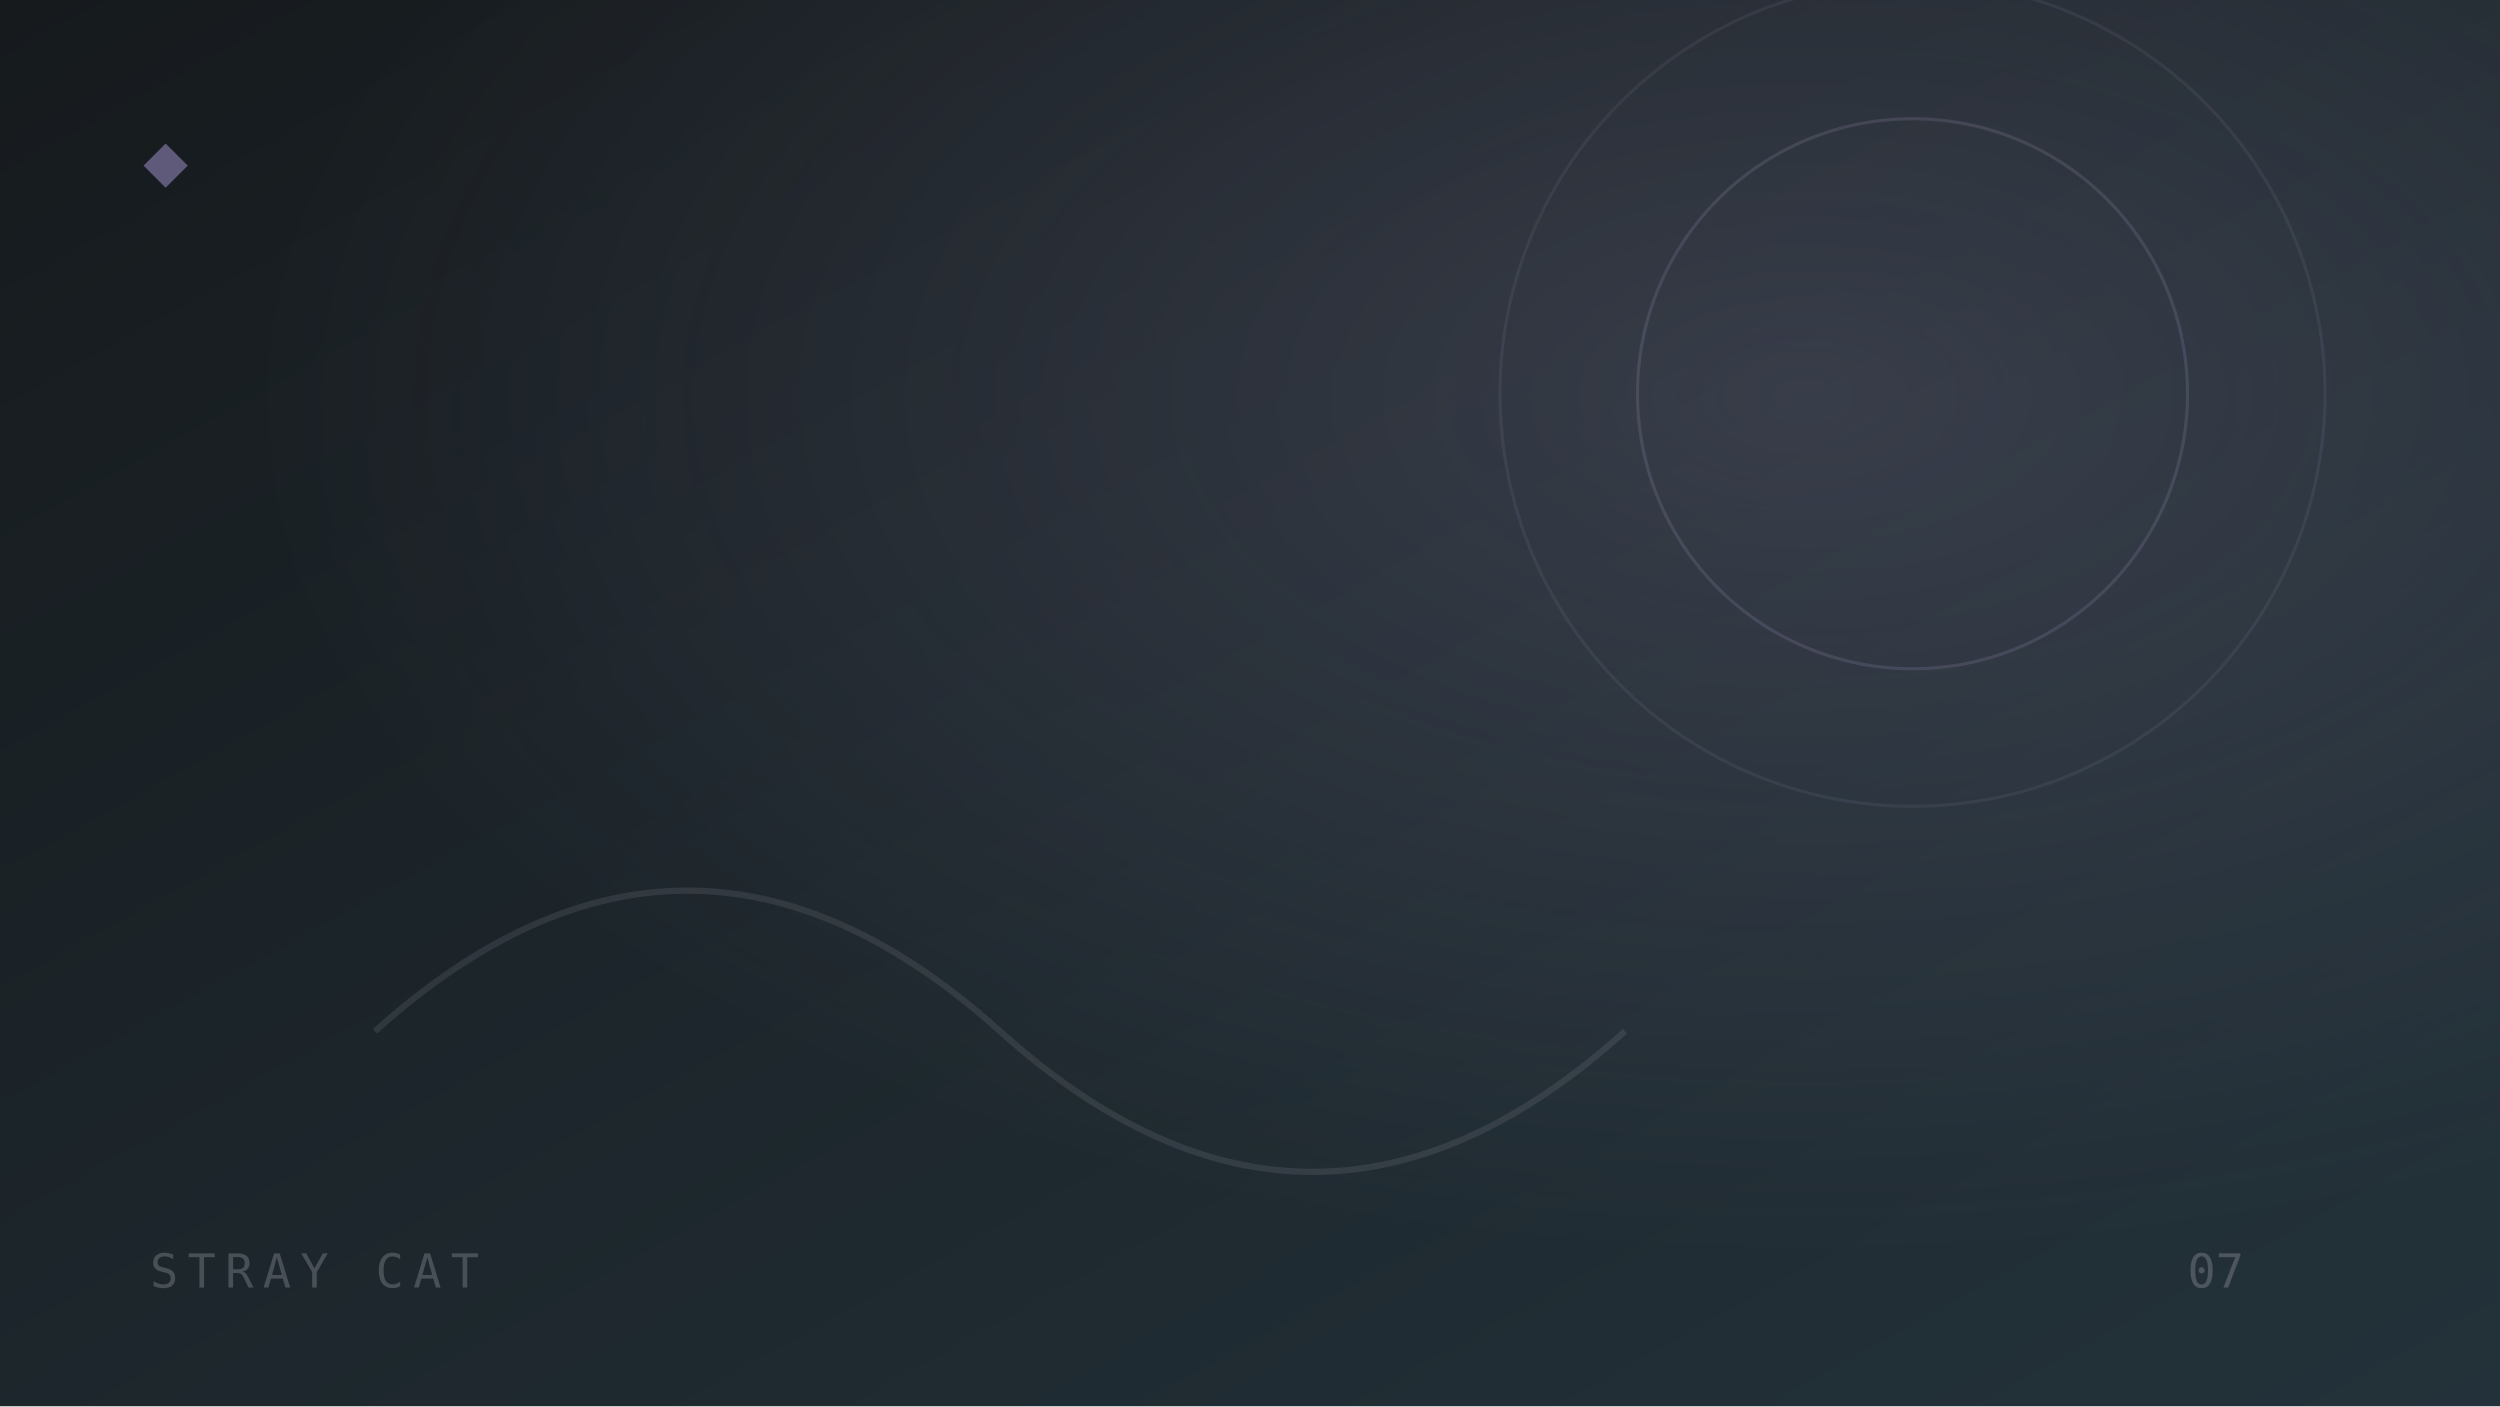
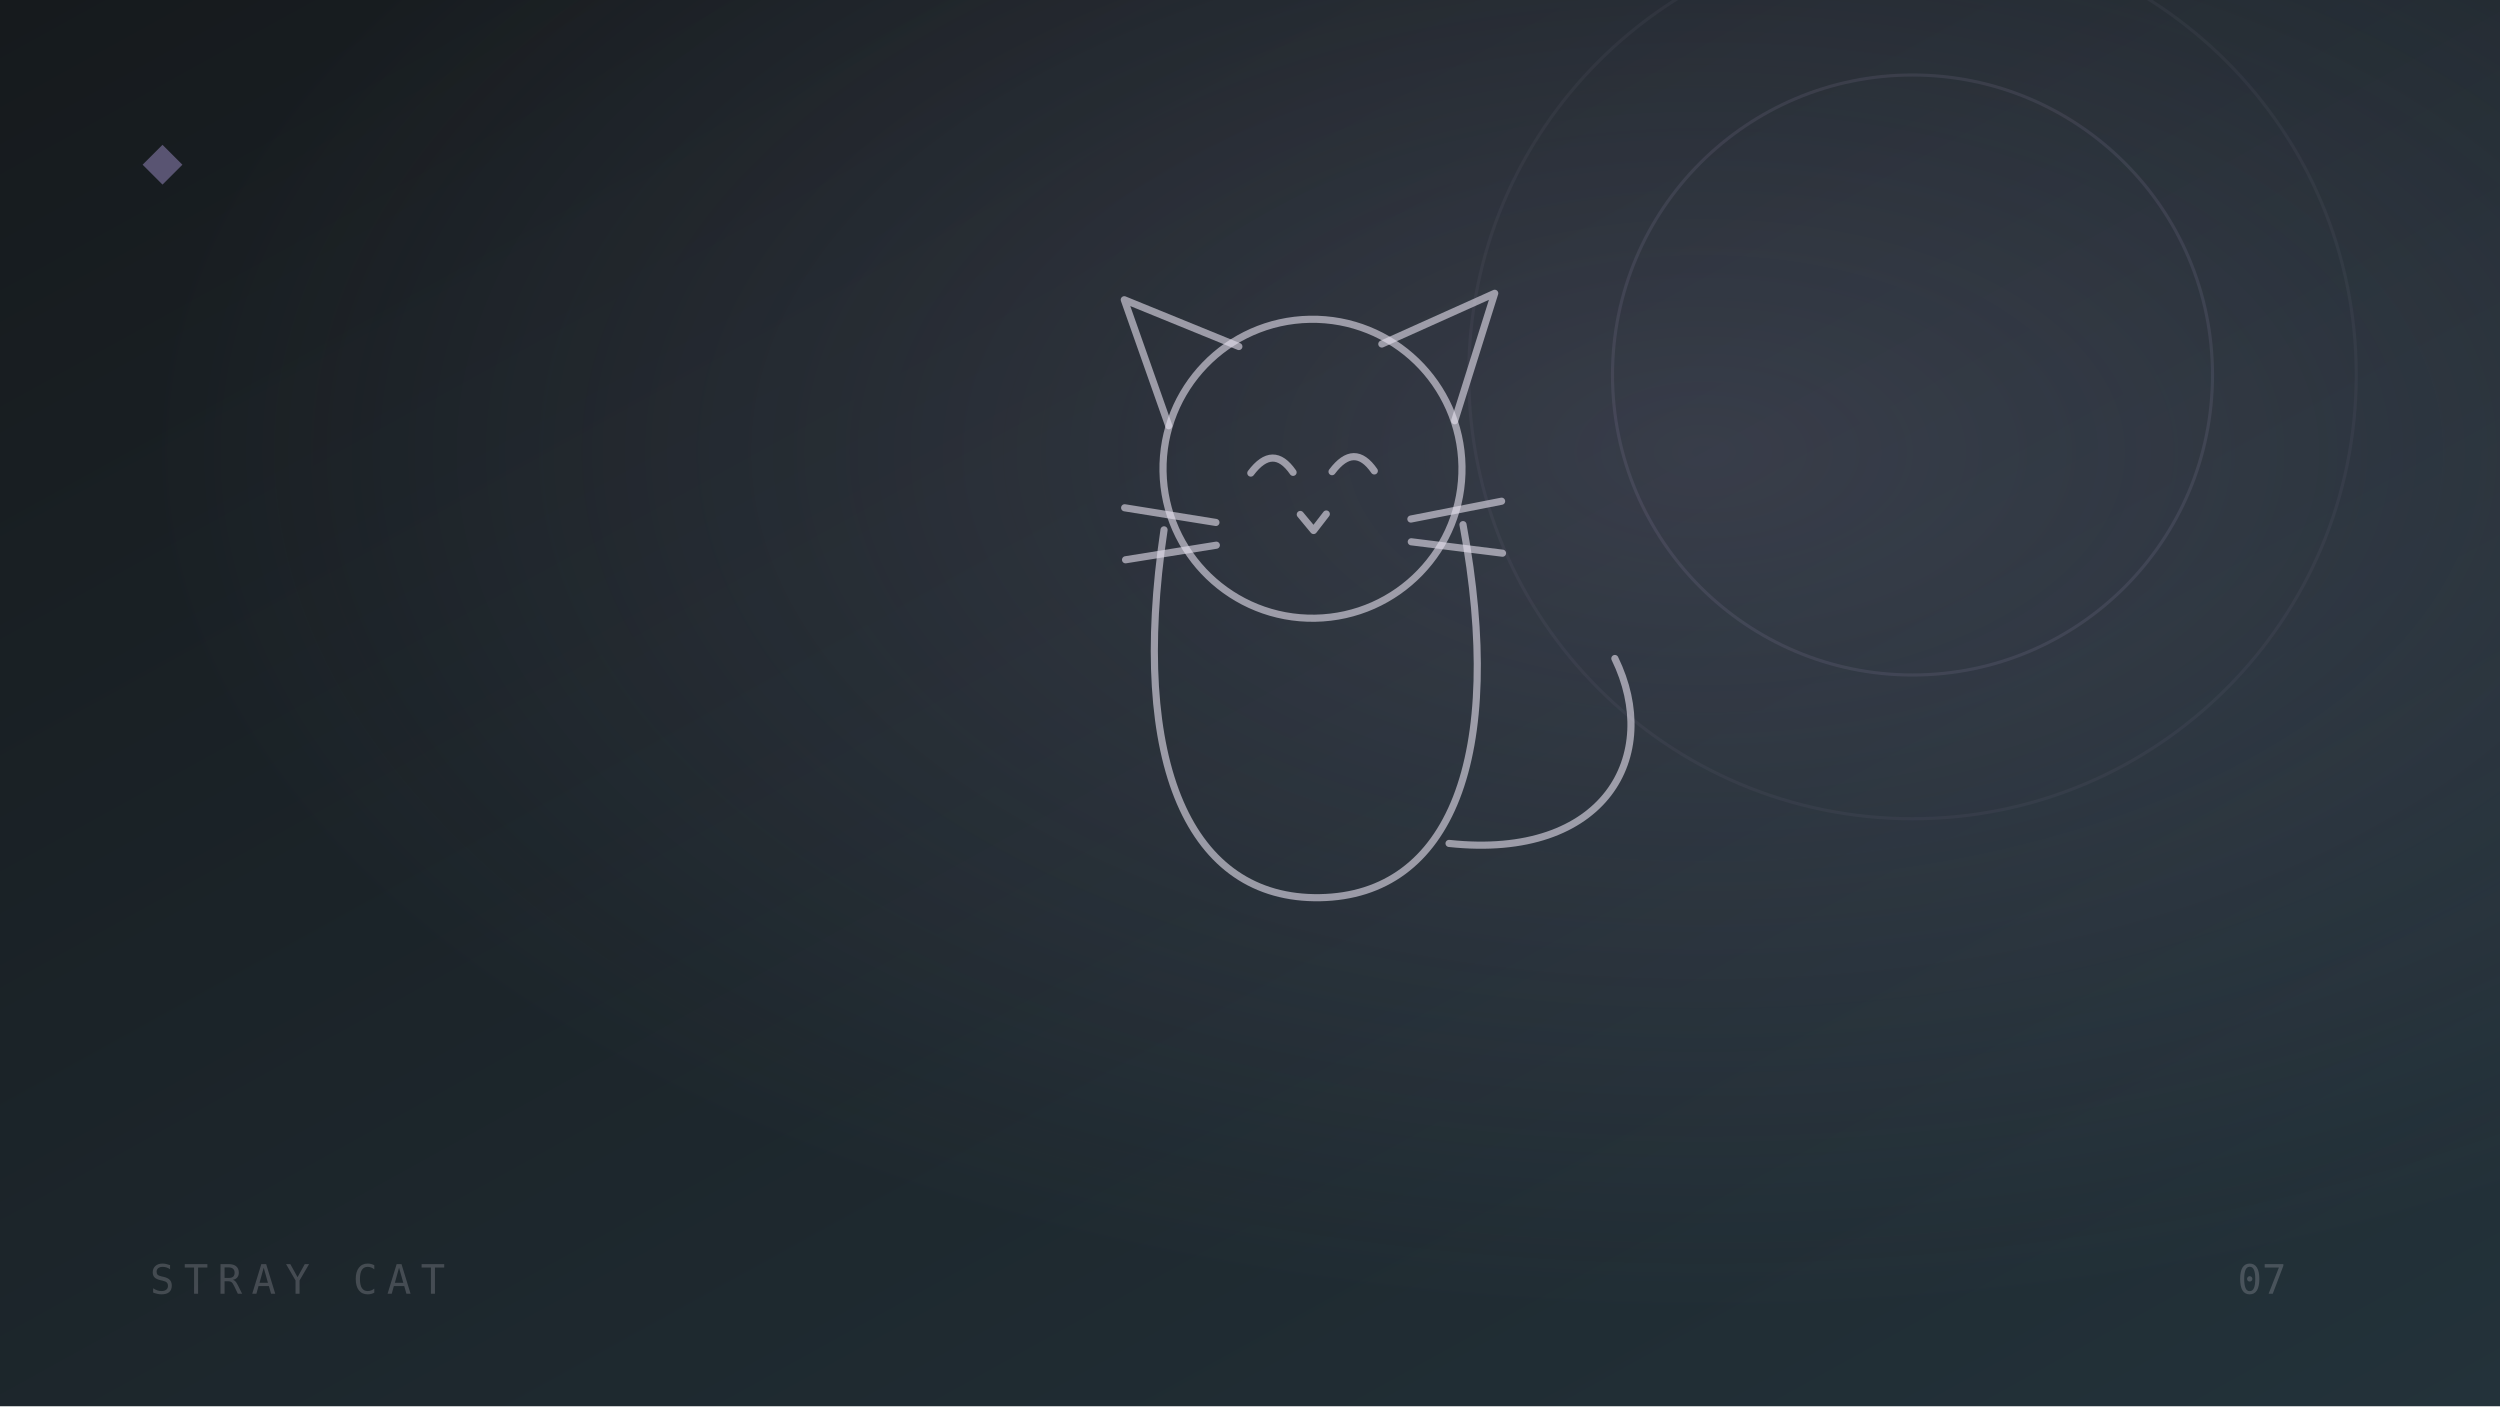
<svg xmlns="http://www.w3.org/2000/svg" width="800" height="450" viewBox="0 0 800 450">
  <defs>
-     <linearGradient id="g" x1="0" y1="0" x2="1" y2="1">
+     <linearGradient id="bg" x1="0" y1="0" x2="1" y2="1">
      <stop offset="0%" stop-color="#161a1d" />
      <stop offset="100%" stop-color="#23323a" />
    </linearGradient>
-     <radialGradient id="r" cx="0.72" cy="0.28" r="0.62">
+     <radialGradient id="glow" cx="0.68" cy="0.32" r="0.62">
      <stop offset="0%" stop-color="#c9b8e8" stop-opacity="0.16" />
      <stop offset="100%" stop-color="#c9b8e8" stop-opacity="0" />
    </radialGradient>
  </defs>
-   <rect width="800" height="450" fill="url(#g)" />
-   <rect width="800" height="450" fill="url(#r)" />
-   <circle cx="612" cy="126" r="88" fill="none" stroke="#c9b8e8" stroke-opacity="0.14" stroke-width="1" />
-   <circle cx="612" cy="126" r="132" fill="none" stroke="#c9b8e8" stroke-opacity="0.08" stroke-width="1" />
-   <path d="M120 330 Q220 240 320 330 T520 330" fill="none" stroke="#e6e1ee" stroke-opacity="0.10" stroke-width="2" />
-   <rect x="48" y="48" width="10" height="10" fill="#9d8cc4" fill-opacity="0.55" transform="rotate(45 53 53)" />
-   <text x="48" y="412" font-family="monospace" font-size="15" fill="#e6e1ee" fill-opacity="0.22" letter-spacing="3">STRAY CAT</text>
-   <text x="700" y="412" font-family="monospace" font-size="15" fill="#e6e1ee" fill-opacity="0.22">07</text>
+   <rect width="800" height="450" fill="url(#bg)" />
+   <rect width="800" height="450" fill="url(#glow)" />
+   <circle cx="612" cy="120" r="96" fill="none" stroke="#c9b8e8" stroke-opacity="0.10" />
+   <circle cx="612" cy="120" r="142" fill="none" stroke="#c9b8e8" stroke-opacity="0.05" />
+   <g transform="translate(420,150) scale(1.04) rotate(-1)" fill="none" stroke="#e6e1ee" stroke-width="2.2" stroke-opacity="0.60" stroke-linecap="round" stroke-linejoin="round">
+     <path d="M-44 -14 L-57 -53 L-22 -38" />
+     <path d="M44 -14 L57 -53 L22 -38" />
+     <circle cx="0" cy="0" r="46" />
+     <path d="M-46 18 C-58 90 -40 132 0 132 C40 132 58 90 46 18" />
+     <path d="M40 116 C88 122 106 90 92 60" />
+     <path d="M-19 1 q7 -9 13 0" />
+     <path d="M6 1 q7 -9 13 0" />
+     <path d="M-4 14 l4 5 l4 -5" />
+     <path d="M-30 16 L-58 11 M-30 23 L-58 27" />
+     <path d="M30 16 L58 11 M30 23 L58 27" />
+   </g>
+   <rect x="48" y="48" width="9" height="9" fill="#9d8cc4" fill-opacity="0.5" transform="rotate(45 52 52)" />
+   <text x="48" y="414" font-family="monospace" font-size="13" fill="#e6e1ee" fill-opacity="0.20" letter-spacing="3">STRAY CAT</text>
+   <text x="716" y="414" font-family="monospace" font-size="13" fill="#e6e1ee" fill-opacity="0.20">07</text>
</svg>
